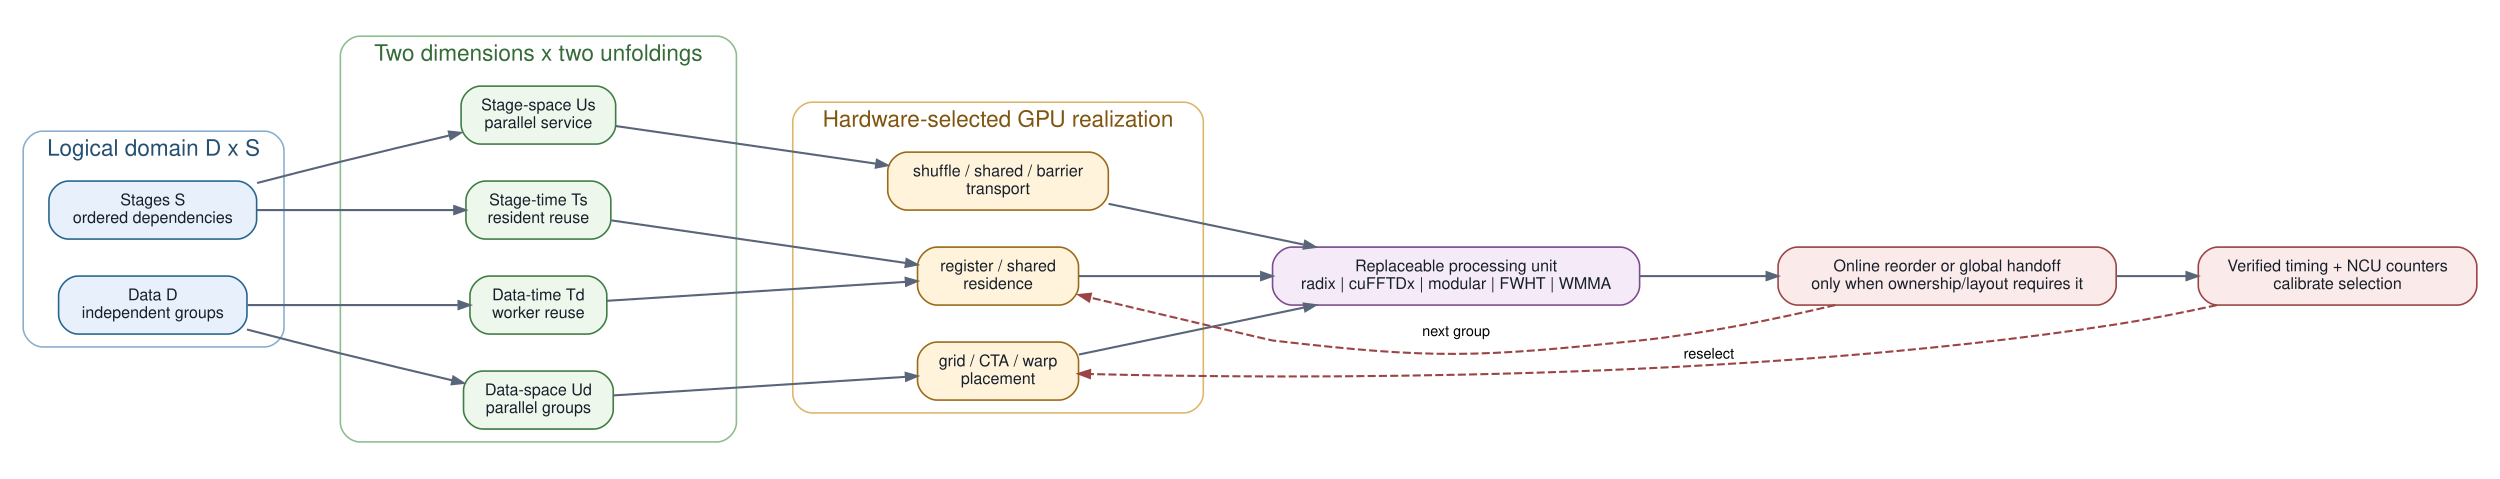
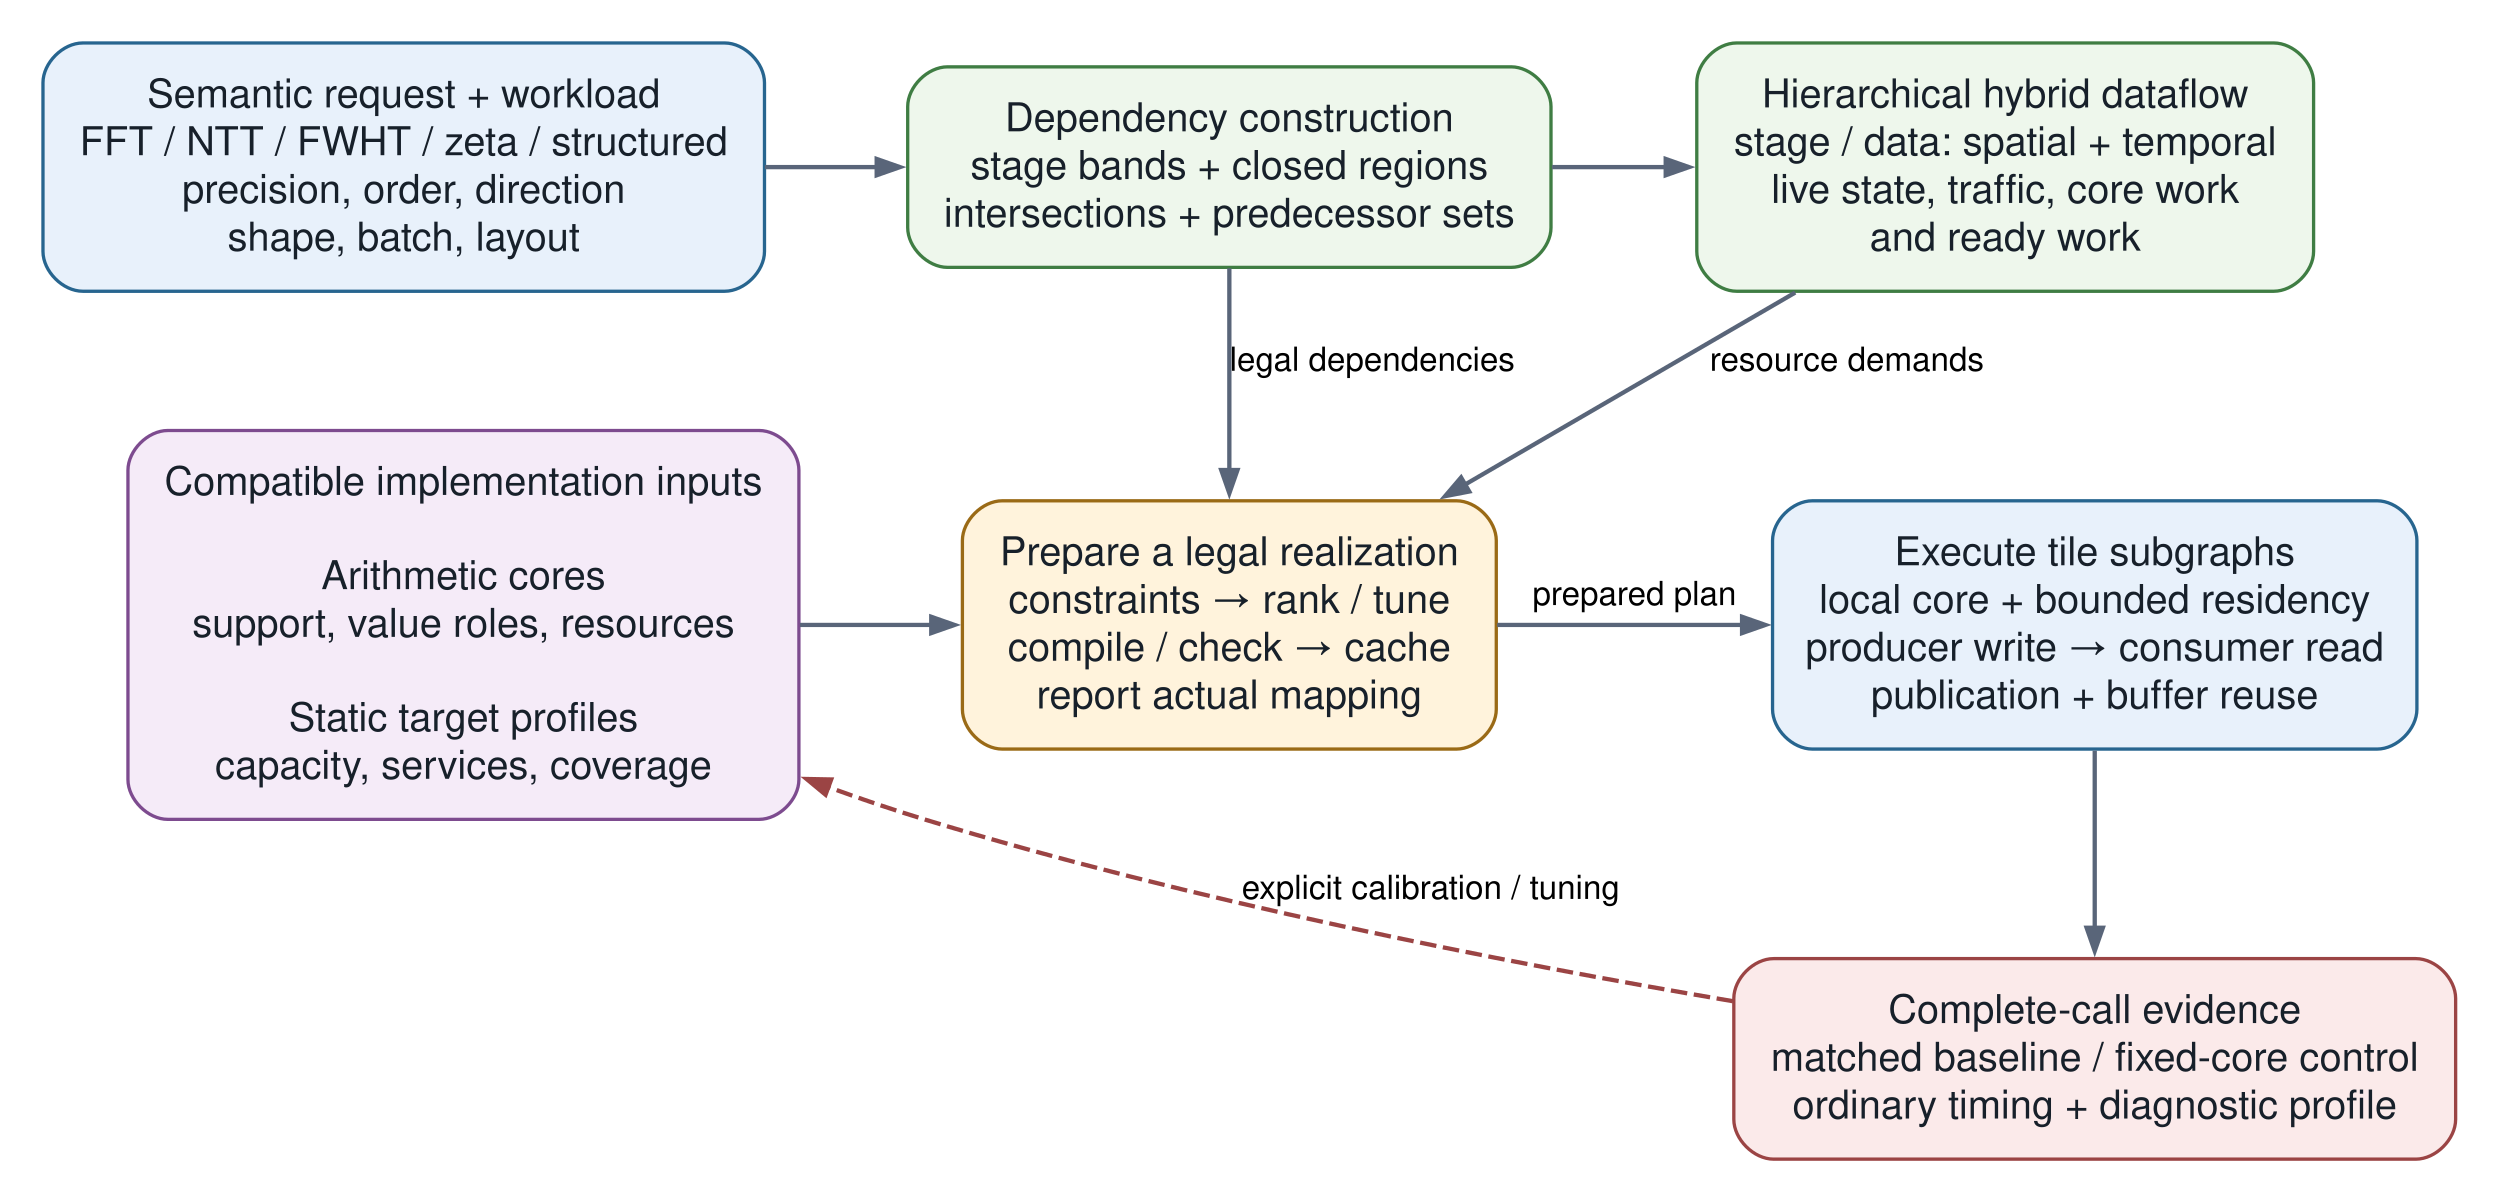
- <svg xmlns="http://www.w3.org/2000/svg" width="1553pt" height="297pt" viewBox="0.00 0.00 1552.80 296.80">
-   <g id="graph0" class="graph" transform="scale(1 1) rotate(0) translate(14.4 282.4)">
-     <g id="clust1" class="cluster">
-       <path fill="transparent" stroke="#89afd0" d="M12,-67C12,-67 150,-67 150,-67 156,-67 162,-73 162,-79 162,-79 162,-189 162,-189 162,-195 156,-201 150,-201 150,-201 12,-201 12,-201 6,-201 0,-195 0,-189 0,-189 0,-79 0,-79 0,-73 6,-67 12,-67" />
-       <text text-anchor="middle" x="81" y="-185.8" font-family="Helvetica,sans-Serif" font-size="14.00" fill="#274f70">Logical domain D x S</text>
+ <svg xmlns="http://www.w3.org/2000/svg" width="754pt" height="363pt" viewBox="0.00 0.00 754.00 363.00">
+   <g id="graph0" class="graph" transform="scale(1 1) rotate(0) translate(12.96 349.6)">
+     <g id="node1" class="node">
+       <path fill="#e8f1fb" stroke="#27658f" d="M205.61,-336.64C205.61,-336.64 12,-336.64 12,-336.64 6,-336.64 0,-330.64 0,-324.64 0,-324.64 0,-273.76 0,-273.76 0,-267.76 6,-261.76 12,-261.76 12,-261.76 205.61,-261.76 205.61,-261.76 211.61,-261.76 217.61,-267.76 217.61,-273.76 217.61,-273.76 217.61,-324.64 217.61,-324.64 217.61,-330.64 211.61,-336.64 205.61,-336.64" />
+       <text xml:space="preserve" text-anchor="middle" x="108.81" y="-317.2" font-family="Helvetica,sans-Serif" font-size="12.00" fill="#17202a">Semantic request + workload</text>
+       <text xml:space="preserve" text-anchor="middle" x="108.81" y="-302.8" font-family="Helvetica,sans-Serif" font-size="12.00" fill="#17202a">FFT / NTT / FWHT / zeta / structured</text>
+       <text xml:space="preserve" text-anchor="middle" x="108.81" y="-288.4" font-family="Helvetica,sans-Serif" font-size="12.00" fill="#17202a">precision, order, direction</text>
+       <text xml:space="preserve" text-anchor="middle" x="108.81" y="-274" font-family="Helvetica,sans-Serif" font-size="12.00" fill="#17202a">shape, batch, layout</text>
    </g>
-     <g id="clust2" class="cluster">
-       <path fill="transparent" stroke="#8ebc91" d="M209,-8C209,-8 431,-8 431,-8 437,-8 443,-14 443,-20 443,-20 443,-248 443,-248 443,-254 437,-260 431,-260 431,-260 209,-260 209,-260 203,-260 197,-254 197,-248 197,-248 197,-20 197,-20 197,-14 203,-8 209,-8" />
-       <text text-anchor="middle" x="320" y="-244.8" font-family="Helvetica,sans-Serif" font-size="14.00" fill="#356a39">Two dimensions x two unfoldings</text>
+     <g id="node2" class="node">
+       <path fill="#eef7ec" stroke="#3f7d43" d="M442.82,-329.44C442.82,-329.44 272.8,-329.44 272.8,-329.44 266.8,-329.44 260.8,-323.44 260.8,-317.44 260.8,-317.44 260.8,-280.96 260.8,-280.96 260.8,-274.96 266.8,-268.96 272.8,-268.96 272.8,-268.96 442.82,-268.96 442.82,-268.96 448.82,-268.96 454.82,-274.96 454.82,-280.96 454.82,-280.96 454.82,-317.44 454.82,-317.44 454.82,-323.44 448.82,-329.44 442.82,-329.44" />
+       <text xml:space="preserve" text-anchor="middle" x="357.81" y="-310" font-family="Helvetica,sans-Serif" font-size="12.00" fill="#17202a">Dependency construction</text>
+       <text xml:space="preserve" text-anchor="middle" x="357.81" y="-295.6" font-family="Helvetica,sans-Serif" font-size="12.00" fill="#17202a">stage bands + closed regions</text>
+       <text xml:space="preserve" text-anchor="middle" x="357.81" y="-281.2" font-family="Helvetica,sans-Serif" font-size="12.00" fill="#17202a">intersections + predecessor sets</text>
    </g>
-     <g id="clust3" class="cluster">
-       <path fill="transparent" stroke="#ddb66c" d="M490,-26C490,-26 721,-26 721,-26 727,-26 733,-32 733,-38 733,-38 733,-207 733,-207 733,-213 727,-219 721,-219 721,-219 490,-219 490,-219 484,-219 478,-213 478,-207 478,-207 478,-38 478,-38 478,-32 484,-26 490,-26" />
-       <text text-anchor="middle" x="605.5" y="-203.8" font-family="Helvetica,sans-Serif" font-size="14.00" fill="#80550f">Hardware-selected GPU realization</text>
+     <g id="edge1" class="edge">
+       <path fill="none" stroke="#596579" stroke-width="1.3" d="M217.74,-299.2C229.08,-299.2 240.42,-299.2 251.75,-299.2" />
+       <polygon fill="#596579" stroke="#596579" stroke-width="1.3" points="251.45,-301.65 258.45,-299.2 251.45,-296.75 251.45,-301.65" />
    </g>
-     <g id="node1" class="node">
-       <path fill="#e8f1fb" stroke="#27658f" d="M127,-111C127,-111 34,-111 34,-111 28,-111 22,-105 22,-99 22,-99 22,-87 22,-87 22,-81 28,-75 34,-75 34,-75 127,-75 127,-75 133,-75 139,-81 139,-87 139,-87 139,-99 139,-99 139,-105 133,-111 127,-111" />
-       <text text-anchor="middle" x="80.5" y="-96" font-family="Helvetica,sans-Serif" font-size="10.00" fill="#17202a">Data D</text>
-       <text text-anchor="middle" x="80.5" y="-85" font-family="Helvetica,sans-Serif" font-size="10.00" fill="#17202a">independent groups</text>
+     <g id="node4" class="node">
+       <path fill="#f5ebf8" stroke="#7d4b8f" d="M215.99,-219.76C215.99,-219.76 37.63,-219.76 37.63,-219.76 31.63,-219.76 25.63,-213.76 25.63,-207.76 25.63,-207.76 25.63,-114.48 25.63,-114.48 25.63,-108.48 31.63,-102.48 37.63,-102.48 37.63,-102.48 215.99,-102.48 215.99,-102.48 221.99,-102.48 227.99,-108.48 227.99,-114.48 227.99,-114.48 227.99,-207.76 227.99,-207.76 227.99,-213.76 221.99,-219.76 215.99,-219.76" />
+       <text xml:space="preserve" text-anchor="middle" x="126.81" y="-200.32" font-family="Helvetica,sans-Serif" font-size="12.00" fill="#17202a">Compatible implementation inputs</text>
+       <text xml:space="preserve" text-anchor="middle" x="126.81" y="-171.92" font-family="Helvetica,sans-Serif" font-size="12.00" fill="#17202a">Arithmetic cores</text>
+       <text xml:space="preserve" text-anchor="middle" x="126.81" y="-157.52" font-family="Helvetica,sans-Serif" font-size="12.00" fill="#17202a">support, value roles, resources</text>
+       <text xml:space="preserve" text-anchor="middle" x="126.81" y="-129.12" font-family="Helvetica,sans-Serif" font-size="12.00" fill="#17202a">Static target profiles</text>
+       <text xml:space="preserve" text-anchor="middle" x="126.81" y="-114.72" font-family="Helvetica,sans-Serif" font-size="12.00" fill="#17202a">capacity, services, coverage</text>
    </g>
    <g id="node3" class="node">
-       <path fill="#eef7ec" stroke="#3f7d43" d="M354.5,-52C354.5,-52 285.5,-52 285.5,-52 279.5,-52 273.5,-46 273.5,-40 273.5,-40 273.5,-28 273.5,-28 273.5,-22 279.5,-16 285.5,-16 285.5,-16 354.5,-16 354.5,-16 360.5,-16 366.5,-22 366.5,-28 366.5,-28 366.5,-40 366.5,-40 366.5,-46 360.5,-52 354.5,-52" />
-       <text text-anchor="middle" x="320" y="-37" font-family="Helvetica,sans-Serif" font-size="10.00" fill="#17202a">Data-space Ud</text>
-       <text text-anchor="middle" x="320" y="-26" font-family="Helvetica,sans-Serif" font-size="10.00" fill="#17202a">parallel groups</text>
-     </g>
-     <g id="edge1" class="edge">
-       <path fill="none" stroke="#596579" stroke-width="1.3" d="M139.01,-77.81C157.51,-72.99 178.1,-67.7 197,-63 219.78,-57.33 245.02,-51.3 266.6,-46.21" />
-       <polygon fill="#596579" stroke="#596579" stroke-width="1.3" points="267.21,-48.58 273.47,-44.59 266.09,-43.81 267.21,-48.58" />
-     </g>
-     <g id="node4" class="node">
-       <path fill="#eef7ec" stroke="#3f7d43" d="M350.5,-111C350.5,-111 289.5,-111 289.5,-111 283.5,-111 277.5,-105 277.5,-99 277.5,-99 277.5,-87 277.5,-87 277.5,-81 283.5,-75 289.5,-75 289.5,-75 350.5,-75 350.5,-75 356.5,-75 362.5,-81 362.5,-87 362.5,-87 362.5,-99 362.5,-99 362.5,-105 356.5,-111 350.5,-111" />
-       <text text-anchor="middle" x="320" y="-96" font-family="Helvetica,sans-Serif" font-size="10.00" fill="#17202a">Data-time Td</text>
-       <text text-anchor="middle" x="320" y="-85" font-family="Helvetica,sans-Serif" font-size="10.00" fill="#17202a">worker reuse</text>
+       <path fill="#eef7ec" stroke="#3f7d43" d="M672.82,-336.64C672.82,-336.64 510.79,-336.64 510.79,-336.64 504.79,-336.64 498.79,-330.64 498.79,-324.64 498.79,-324.64 498.79,-273.76 498.79,-273.76 498.79,-267.76 504.79,-261.76 510.79,-261.76 510.79,-261.76 672.82,-261.76 672.82,-261.76 678.82,-261.76 684.82,-267.76 684.82,-273.76 684.82,-273.76 684.82,-324.64 684.82,-324.64 684.82,-330.64 678.82,-336.64 672.82,-336.64" />
+       <text xml:space="preserve" text-anchor="middle" x="591.81" y="-317.2" font-family="Helvetica,sans-Serif" font-size="12.00" fill="#17202a">Hierarchical hybrid dataflow</text>
+       <text xml:space="preserve" text-anchor="middle" x="591.81" y="-302.8" font-family="Helvetica,sans-Serif" font-size="12.00" fill="#17202a">stage / data: spatial + temporal</text>
+       <text xml:space="preserve" text-anchor="middle" x="591.81" y="-288.4" font-family="Helvetica,sans-Serif" font-size="12.00" fill="#17202a">live state, traffic, core work</text>
+       <text xml:space="preserve" text-anchor="middle" x="591.81" y="-274" font-family="Helvetica,sans-Serif" font-size="12.00" fill="#17202a">and ready work</text>
    </g>
    <g id="edge2" class="edge">
-       <path fill="none" stroke="#596579" stroke-width="1.3" d="M139.3,-93C179.33,-93 232.04,-93 270.01,-93" />
-       <polygon fill="#596579" stroke="#596579" stroke-width="1.3" points="270.4,-95.45 277.4,-93 270.4,-90.55 270.4,-95.45" />
-     </g>
-     <g id="node2" class="node">
-       <path fill="#e8f1fb" stroke="#27658f" d="M133,-170C133,-170 28,-170 28,-170 22,-170 16,-164 16,-158 16,-158 16,-146 16,-146 16,-140 22,-134 28,-134 28,-134 133,-134 133,-134 139,-134 145,-140 145,-146 145,-146 145,-158 145,-158 145,-164 139,-170 133,-170" />
-       <text text-anchor="middle" x="80.5" y="-155" font-family="Helvetica,sans-Serif" font-size="10.00" fill="#17202a">Stages S</text>
-       <text text-anchor="middle" x="80.5" y="-144" font-family="Helvetica,sans-Serif" font-size="10.00" fill="#17202a">ordered dependencies</text>
+       <path fill="none" stroke="#596579" stroke-width="1.3" d="M455.15,-299.2C466.64,-299.2 478.12,-299.2 489.61,-299.2" />
+       <polygon fill="#596579" stroke="#596579" stroke-width="1.3" points="489.42,-301.65 496.42,-299.2 489.42,-296.75 489.42,-301.65" />
    </g>
    <g id="node5" class="node">
-       <path fill="#eef7ec" stroke="#3f7d43" d="M356,-229C356,-229 284,-229 284,-229 278,-229 272,-223 272,-217 272,-217 272,-205 272,-205 272,-199 278,-193 284,-193 284,-193 356,-193 356,-193 362,-193 368,-199 368,-205 368,-205 368,-217 368,-217 368,-223 362,-229 356,-229" />
-       <text text-anchor="middle" x="320" y="-214" font-family="Helvetica,sans-Serif" font-size="10.00" fill="#17202a">Stage-space Us</text>
-       <text text-anchor="middle" x="320" y="-203" font-family="Helvetica,sans-Serif" font-size="10.00" fill="#17202a">parallel service</text>
+       <path fill="#fff3dc" stroke="#9a6a16" d="M426.32,-198.56C426.32,-198.56 289.3,-198.56 289.3,-198.56 283.3,-198.56 277.3,-192.56 277.3,-186.56 277.3,-186.56 277.3,-135.68 277.3,-135.68 277.3,-129.68 283.3,-123.68 289.3,-123.68 289.3,-123.68 426.32,-123.68 426.32,-123.68 432.32,-123.68 438.32,-129.68 438.32,-135.68 438.32,-135.68 438.32,-186.56 438.32,-186.56 438.32,-192.56 432.32,-198.56 426.32,-198.56" />
+       <text xml:space="preserve" text-anchor="middle" x="357.81" y="-179.12" font-family="Helvetica,sans-Serif" font-size="12.00" fill="#17202a">Prepare a legal realization</text>
+       <text xml:space="preserve" text-anchor="middle" x="357.81" y="-164.72" font-family="Helvetica,sans-Serif" font-size="12.00" fill="#17202a">constraints → rank / tune</text>
+       <text xml:space="preserve" text-anchor="middle" x="357.81" y="-150.32" font-family="Helvetica,sans-Serif" font-size="12.00" fill="#17202a">compile / check → cache</text>
+       <text xml:space="preserve" text-anchor="middle" x="357.81" y="-135.92" font-family="Helvetica,sans-Serif" font-size="12.00" fill="#17202a">report actual mapping</text>
    </g>
-     <g id="edge3" class="edge">
-       <path fill="none" stroke="#596579" stroke-width="1.3" d="M145.29,-168.82C162.09,-173.18 180.21,-177.82 197,-182 219.11,-187.5 243.54,-193.35 264.69,-198.34" />
-       <polygon fill="#596579" stroke="#596579" stroke-width="1.3" points="264.35,-200.78 271.73,-200 265.48,-196.01 264.35,-200.78" />
+     <g id="edge4" class="edge">
+       <path fill="none" stroke="#596579" stroke-width="1.3" d="M357.81,-268.67C357.81,-250.83 357.81,-227.73 357.81,-207.59" />
+       <polygon fill="#596579" stroke="#596579" stroke-width="1.3" points="360.26,-207.84 357.81,-200.84 355.36,-207.84 360.26,-207.84" />
+       <text xml:space="preserve" text-anchor="middle" x="400.9" y="-237.76" font-family="Helvetica,sans-Serif" font-size="10.00">legal dependencies</text>
+     </g>
+     <g id="edge5" class="edge">
+       <path fill="none" stroke="#596579" stroke-width="1.3" d="M528.48,-261.37C497.66,-243.45 460.49,-221.83 428.71,-203.35" />
+       <polygon fill="#596579" stroke="#596579" stroke-width="1.3" points="430.16,-201.36 422.88,-199.96 427.7,-205.6 430.16,-201.36" />
+       <text xml:space="preserve" text-anchor="middle" x="544.06" y="-237.76" font-family="Helvetica,sans-Serif" font-size="10.00">resource demands</text>
+     </g>
+     <g id="edge6" class="edge">
+       <path fill="none" stroke="#596579" stroke-width="1.3" d="M228.32,-161.12C241.6,-161.12 254.88,-161.12 268.15,-161.12" />
+       <polygon fill="#596579" stroke="#596579" stroke-width="1.3" points="267.91,-163.57 274.91,-161.12 267.91,-158.67 267.91,-163.57" />
    </g>
    <g id="node6" class="node">
-       <path fill="#eef7ec" stroke="#3f7d43" d="M353,-170C353,-170 287,-170 287,-170 281,-170 275,-164 275,-158 275,-158 275,-146 275,-146 275,-140 281,-134 287,-134 287,-134 353,-134 353,-134 359,-134 365,-140 365,-146 365,-146 365,-158 365,-158 365,-164 359,-170 353,-170" />
-       <text text-anchor="middle" x="320" y="-155" font-family="Helvetica,sans-Serif" font-size="10.00" fill="#17202a">Stage-time Ts</text>
-       <text text-anchor="middle" x="320" y="-144" font-family="Helvetica,sans-Serif" font-size="10.00" fill="#17202a">resident reuse</text>
+       <path fill="#e8f1fb" stroke="#27658f" d="M703.98,-198.56C703.98,-198.56 533.64,-198.56 533.64,-198.56 527.64,-198.56 521.64,-192.56 521.64,-186.56 521.64,-186.56 521.64,-135.68 521.64,-135.68 521.64,-129.68 527.64,-123.68 533.64,-123.68 533.64,-123.68 703.98,-123.68 703.98,-123.68 709.98,-123.68 715.98,-129.68 715.98,-135.68 715.98,-135.68 715.98,-186.56 715.98,-186.56 715.98,-192.56 709.98,-198.56 703.98,-198.56" />
+       <text xml:space="preserve" text-anchor="middle" x="618.81" y="-179.12" font-family="Helvetica,sans-Serif" font-size="12.00" fill="#17202a">Execute tile subgraphs</text>
+       <text xml:space="preserve" text-anchor="middle" x="618.81" y="-164.72" font-family="Helvetica,sans-Serif" font-size="12.00" fill="#17202a">local core + bounded residency</text>
+       <text xml:space="preserve" text-anchor="middle" x="618.81" y="-150.32" font-family="Helvetica,sans-Serif" font-size="12.00" fill="#17202a">producer write → consumer read</text>
+       <text xml:space="preserve" text-anchor="middle" x="618.81" y="-135.92" font-family="Helvetica,sans-Serif" font-size="12.00" fill="#17202a">publication + buffer reuse</text>
    </g>
-     <g id="edge4" class="edge">
-       <path fill="none" stroke="#596579" stroke-width="1.3" d="M145.15,-152C183.53,-152 231.79,-152 267.72,-152" />
-       <polygon fill="#596579" stroke="#596579" stroke-width="1.3" points="267.73,-154.45 274.73,-152 267.73,-149.55 267.73,-154.45" />
+     <g id="edge7" class="edge">
+       <path fill="none" stroke="#596579" stroke-width="1.3" d="M438.6,-161.12C462.04,-161.12 487.99,-161.12 512.73,-161.12" />
+       <polygon fill="#596579" stroke="#596579" stroke-width="1.3" points="512.45,-163.57 519.45,-161.12 512.45,-158.67 512.45,-163.57" />
+       <text xml:space="preserve" text-anchor="middle" x="479.98" y="-167.12" font-family="Helvetica,sans-Serif" font-size="10.00">prepared plan</text>
    </g>
    <g id="node7" class="node">
-       <path fill="#fff3dc" stroke="#9a6a16" d="M643.5,-70C643.5,-70 567.5,-70 567.5,-70 561.5,-70 555.5,-64 555.5,-58 555.5,-58 555.5,-46 555.5,-46 555.5,-40 561.5,-34 567.5,-34 567.5,-34 643.5,-34 643.5,-34 649.5,-34 655.5,-40 655.5,-46 655.5,-46 655.5,-58 655.5,-58 655.5,-64 649.5,-70 643.5,-70" />
-       <text text-anchor="middle" x="605.5" y="-55" font-family="Helvetica,sans-Serif" font-size="10.00" fill="#17202a">grid / CTA / warp</text>
-       <text text-anchor="middle" x="605.5" y="-44" font-family="Helvetica,sans-Serif" font-size="10.00" fill="#17202a">placement</text>
-     </g>
-     <g id="edge5" class="edge">
-       <path fill="none" stroke="#596579" stroke-width="1.3" d="M366.55,-36.89C415.98,-40.03 494.97,-45.05 548.24,-48.43" />
-       <polygon fill="#596579" stroke="#596579" stroke-width="1.3" points="548.11,-50.87 555.25,-48.87 548.42,-45.98 548.11,-50.87" />
-     </g>
-     <g id="node8" class="node">
-       <path fill="#fff3dc" stroke="#9a6a16" d="M643.5,-129C643.5,-129 567.5,-129 567.5,-129 561.5,-129 555.5,-123 555.5,-117 555.5,-117 555.5,-105 555.5,-105 555.5,-99 561.5,-93 567.5,-93 567.5,-93 643.5,-93 643.5,-93 649.5,-93 655.5,-99 655.5,-105 655.5,-105 655.5,-117 655.5,-117 655.5,-123 649.5,-129 643.5,-129" />
-       <text text-anchor="middle" x="605.5" y="-114" font-family="Helvetica,sans-Serif" font-size="10.00" fill="#17202a">register / shared</text>
-       <text text-anchor="middle" x="605.5" y="-103" font-family="Helvetica,sans-Serif" font-size="10.00" fill="#17202a">residence</text>
-     </g>
-     <g id="edge6" class="edge">
-       <path fill="none" stroke="#596579" stroke-width="1.3" d="M362.53,-95.64C411.54,-98.75 493.29,-103.94 548.03,-107.41" />
-       <polygon fill="#596579" stroke="#596579" stroke-width="1.3" points="548.09,-109.87 555.23,-107.87 548.4,-104.98 548.09,-109.87" />
-     </g>
-     <g id="node9" class="node">
-       <path fill="#fff3dc" stroke="#9a6a16" d="M662,-188C662,-188 549,-188 549,-188 543,-188 537,-182 537,-176 537,-176 537,-164 537,-164 537,-158 543,-152 549,-152 549,-152 662,-152 662,-152 668,-152 674,-158 674,-164 674,-164 674,-176 674,-176 674,-182 668,-188 662,-188" />
-       <text text-anchor="middle" x="605.5" y="-173" font-family="Helvetica,sans-Serif" font-size="10.00" fill="#17202a">shuffle / shared / barrier</text>
-       <text text-anchor="middle" x="605.5" y="-162" font-family="Helvetica,sans-Serif" font-size="10.00" fill="#17202a">transport</text>
-     </g>
-     <g id="edge7" class="edge">
-       <path fill="none" stroke="#596579" stroke-width="1.3" d="M368.13,-204.18C412.12,-197.82 478.47,-188.23 529.69,-180.82" />
-       <polygon fill="#596579" stroke="#596579" stroke-width="1.3" points="530.24,-183.22 536.81,-179.79 529.54,-178.37 530.24,-183.22" />
+       <path fill="#fbeaea" stroke="#9b4444" d="M715.66,-60.48C715.66,-60.48 521.96,-60.48 521.96,-60.48 515.96,-60.48 509.96,-54.48 509.96,-48.48 509.96,-48.48 509.96,-12 509.96,-12 509.96,-6 515.96,0 521.96,0 521.96,0 715.66,0 715.66,0 721.66,0 727.66,-6 727.66,-12 727.66,-12 727.66,-48.48 727.66,-48.48 727.66,-54.48 721.66,-60.48 715.66,-60.48" />
+       <text xml:space="preserve" text-anchor="middle" x="618.81" y="-41.04" font-family="Helvetica,sans-Serif" font-size="12.00" fill="#17202a">Complete-call evidence</text>
+       <text xml:space="preserve" text-anchor="middle" x="618.81" y="-26.64" font-family="Helvetica,sans-Serif" font-size="12.00" fill="#17202a">matched baseline / fixed-core control</text>
+       <text xml:space="preserve" text-anchor="middle" x="618.81" y="-12.24" font-family="Helvetica,sans-Serif" font-size="12.00" fill="#17202a">ordinary timing + diagnostic profile</text>
    </g>
    <g id="edge8" class="edge">
-       <path fill="none" stroke="#596579" stroke-width="1.3" d="M365.3,-145.59C414.63,-138.46 494.48,-126.91 548.21,-119.14" />
-       <polygon fill="#596579" stroke="#596579" stroke-width="1.3" points="548.7,-121.55 555.28,-118.12 548,-116.7 548.7,-121.55" />
-     </g>
-     <g id="node10" class="node">
-       <path fill="#f5ebf8" stroke="#7d4b8f" d="M992,-129C992,-129 788,-129 788,-129 782,-129 776,-123 776,-117 776,-117 776,-105 776,-105 776,-99 782,-93 788,-93 788,-93 992,-93 992,-93 998,-93 1004,-99 1004,-105 1004,-105 1004,-117 1004,-117 1004,-123 998,-129 992,-129" />
-       <text text-anchor="middle" x="890" y="-114" font-family="Helvetica,sans-Serif" font-size="10.00" fill="#17202a">Replaceable processing unit</text>
-       <text text-anchor="middle" x="890" y="-103" font-family="Helvetica,sans-Serif" font-size="10.00" fill="#17202a">radix | cuFFTDx | modular | FWHT | WMMA</text>
+       <path fill="none" stroke="#596579" stroke-width="1.3" d="M618.81,-123.19C618.81,-106.34 618.81,-86.4 618.81,-69.41" />
+       <polygon fill="#596579" stroke="#596579" stroke-width="1.3" points="621.26,-69.79 618.81,-62.79 616.36,-69.79 621.26,-69.79" />
    </g>
    <g id="edge9" class="edge">
-       <path fill="none" stroke="#596579" stroke-width="1.3" d="M655.71,-62.28C694.2,-70.32 748.85,-81.73 795.58,-91.49" />
-       <polygon fill="#596579" stroke="#596579" stroke-width="1.3" points="795.35,-93.94 802.71,-92.98 796.35,-89.15 795.35,-93.94" />
-     </g>
-     <g id="edge10" class="edge">
-       <path fill="none" stroke="#596579" stroke-width="1.3" d="M655.71,-111C686.96,-111 728.86,-111 768.52,-111" />
-       <polygon fill="#596579" stroke="#596579" stroke-width="1.3" points="768.9,-113.45 775.9,-111 768.9,-108.55 768.9,-113.45" />
-     </g>
-     <g id="edge11" class="edge">
-       <path fill="none" stroke="#596579" stroke-width="1.3" d="M674.17,-155.87C710.43,-148.29 755.68,-138.84 795.28,-130.57" />
-       <polygon fill="#596579" stroke="#596579" stroke-width="1.3" points="796.25,-132.87 802.6,-129.04 795.25,-128.08 796.25,-132.87" />
-     </g>
-     <g id="node11" class="node">
-       <path fill="#fbeaea" stroke="#9b4444" d="M1288,-129C1288,-129 1102,-129 1102,-129 1096,-129 1090,-123 1090,-117 1090,-117 1090,-105 1090,-105 1090,-99 1096,-93 1102,-93 1102,-93 1288,-93 1288,-93 1294,-93 1300,-99 1300,-105 1300,-105 1300,-117 1300,-117 1300,-123 1294,-129 1288,-129" />
-       <text text-anchor="middle" x="1195" y="-114" font-family="Helvetica,sans-Serif" font-size="10.00" fill="#17202a">Online reorder or global handoff</text>
-       <text text-anchor="middle" x="1195" y="-103" font-family="Helvetica,sans-Serif" font-size="10.00" fill="#17202a">only when ownership/layout requires it</text>
-     </g>
-     <g id="edge12" class="edge">
-       <path fill="none" stroke="#596579" stroke-width="1.3" d="M1004.26,-111C1029.92,-111 1057.14,-111 1082.72,-111" />
-       <polygon fill="#596579" stroke="#596579" stroke-width="1.3" points="1082.88,-113.45 1089.88,-111 1082.88,-108.55 1082.88,-113.45" />
-     </g>
-     <g id="edge13" class="edge">
-       <path fill="none" stroke="#9b4444" stroke-width="1.3" stroke-dasharray="5,2" d="M1125.5,-92.99C1089.6,-84.47 1044.74,-75.24 1004,-71 903.21,-60.51 876.65,-59.28 776,-71 774.53,-71.17 711.66,-86.05 662.92,-97.61" />
-       <polygon fill="#9b4444" stroke="#9b4444" stroke-width="1.3" points="662.09,-95.29 655.84,-99.28 663.22,-100.05 662.09,-95.29" />
-       <text text-anchor="middle" x="890" y="-73.8" font-family="Helvetica,sans-Serif" font-size="9.00">next group</text>
-     </g>
-     <g id="node12" class="node">
-       <path fill="#fbeaea" stroke="#9b4444" d="M1512,-129C1512,-129 1363,-129 1363,-129 1357,-129 1351,-123 1351,-117 1351,-117 1351,-105 1351,-105 1351,-99 1357,-93 1363,-93 1363,-93 1512,-93 1512,-93 1518,-93 1524,-99 1524,-105 1524,-105 1524,-117 1524,-117 1524,-123 1518,-129 1512,-129" />
-       <text text-anchor="middle" x="1437.5" y="-114" font-family="Helvetica,sans-Serif" font-size="10.00" fill="#17202a">Verified timing + NCU counters</text>
-       <text text-anchor="middle" x="1437.5" y="-103" font-family="Helvetica,sans-Serif" font-size="10.00" fill="#17202a">calibrate selection</text>
-     </g>
-     <g id="edge14" class="edge">
-       <path fill="none" stroke="#596579" stroke-width="1.3" d="M1300.09,-111C1314.47,-111 1329.16,-111 1343.32,-111" />
-       <polygon fill="#596579" stroke="#596579" stroke-width="1.3" points="1343.68,-113.45 1350.68,-111 1343.68,-108.55 1343.68,-113.45" />
-     </g>
-     <g id="edge15" class="edge">
-       <path fill="none" stroke="#9b4444" stroke-width="1.3" stroke-dasharray="5,2" d="M1362.44,-92.93C1342.28,-88.5 1320.38,-84.14 1300,-81 1065.51,-44.91 781.53,-47.18 662.86,-50.15" />
-       <polygon fill="#9b4444" stroke="#9b4444" stroke-width="1.3" points="662.56,-47.71 655.63,-50.34 662.69,-52.61 662.56,-47.71" />
-       <text text-anchor="middle" x="1047" y="-59.8" font-family="Helvetica,sans-Serif" font-size="9.00">reselect</text>
+       <path fill="none" stroke="#9b4444" stroke-width="1.3" stroke-dasharray="5,2" d="M509.7,-47.63C439.25,-59.59 346.09,-77.99 265.81,-102.48 256.24,-105.4 246.43,-108.73 236.66,-112.29" />
+       <polygon fill="#9b4444" stroke="#9b4444" stroke-width="1.3" points="236.02,-109.92 230.31,-114.65 237.72,-114.51 236.02,-109.92" />
+       <text xml:space="preserve" text-anchor="middle" x="418.56" y="-78.48" font-family="Helvetica,sans-Serif" font-size="10.00">explicit calibration / tuning</text>
    </g>
  </g>
</svg>
